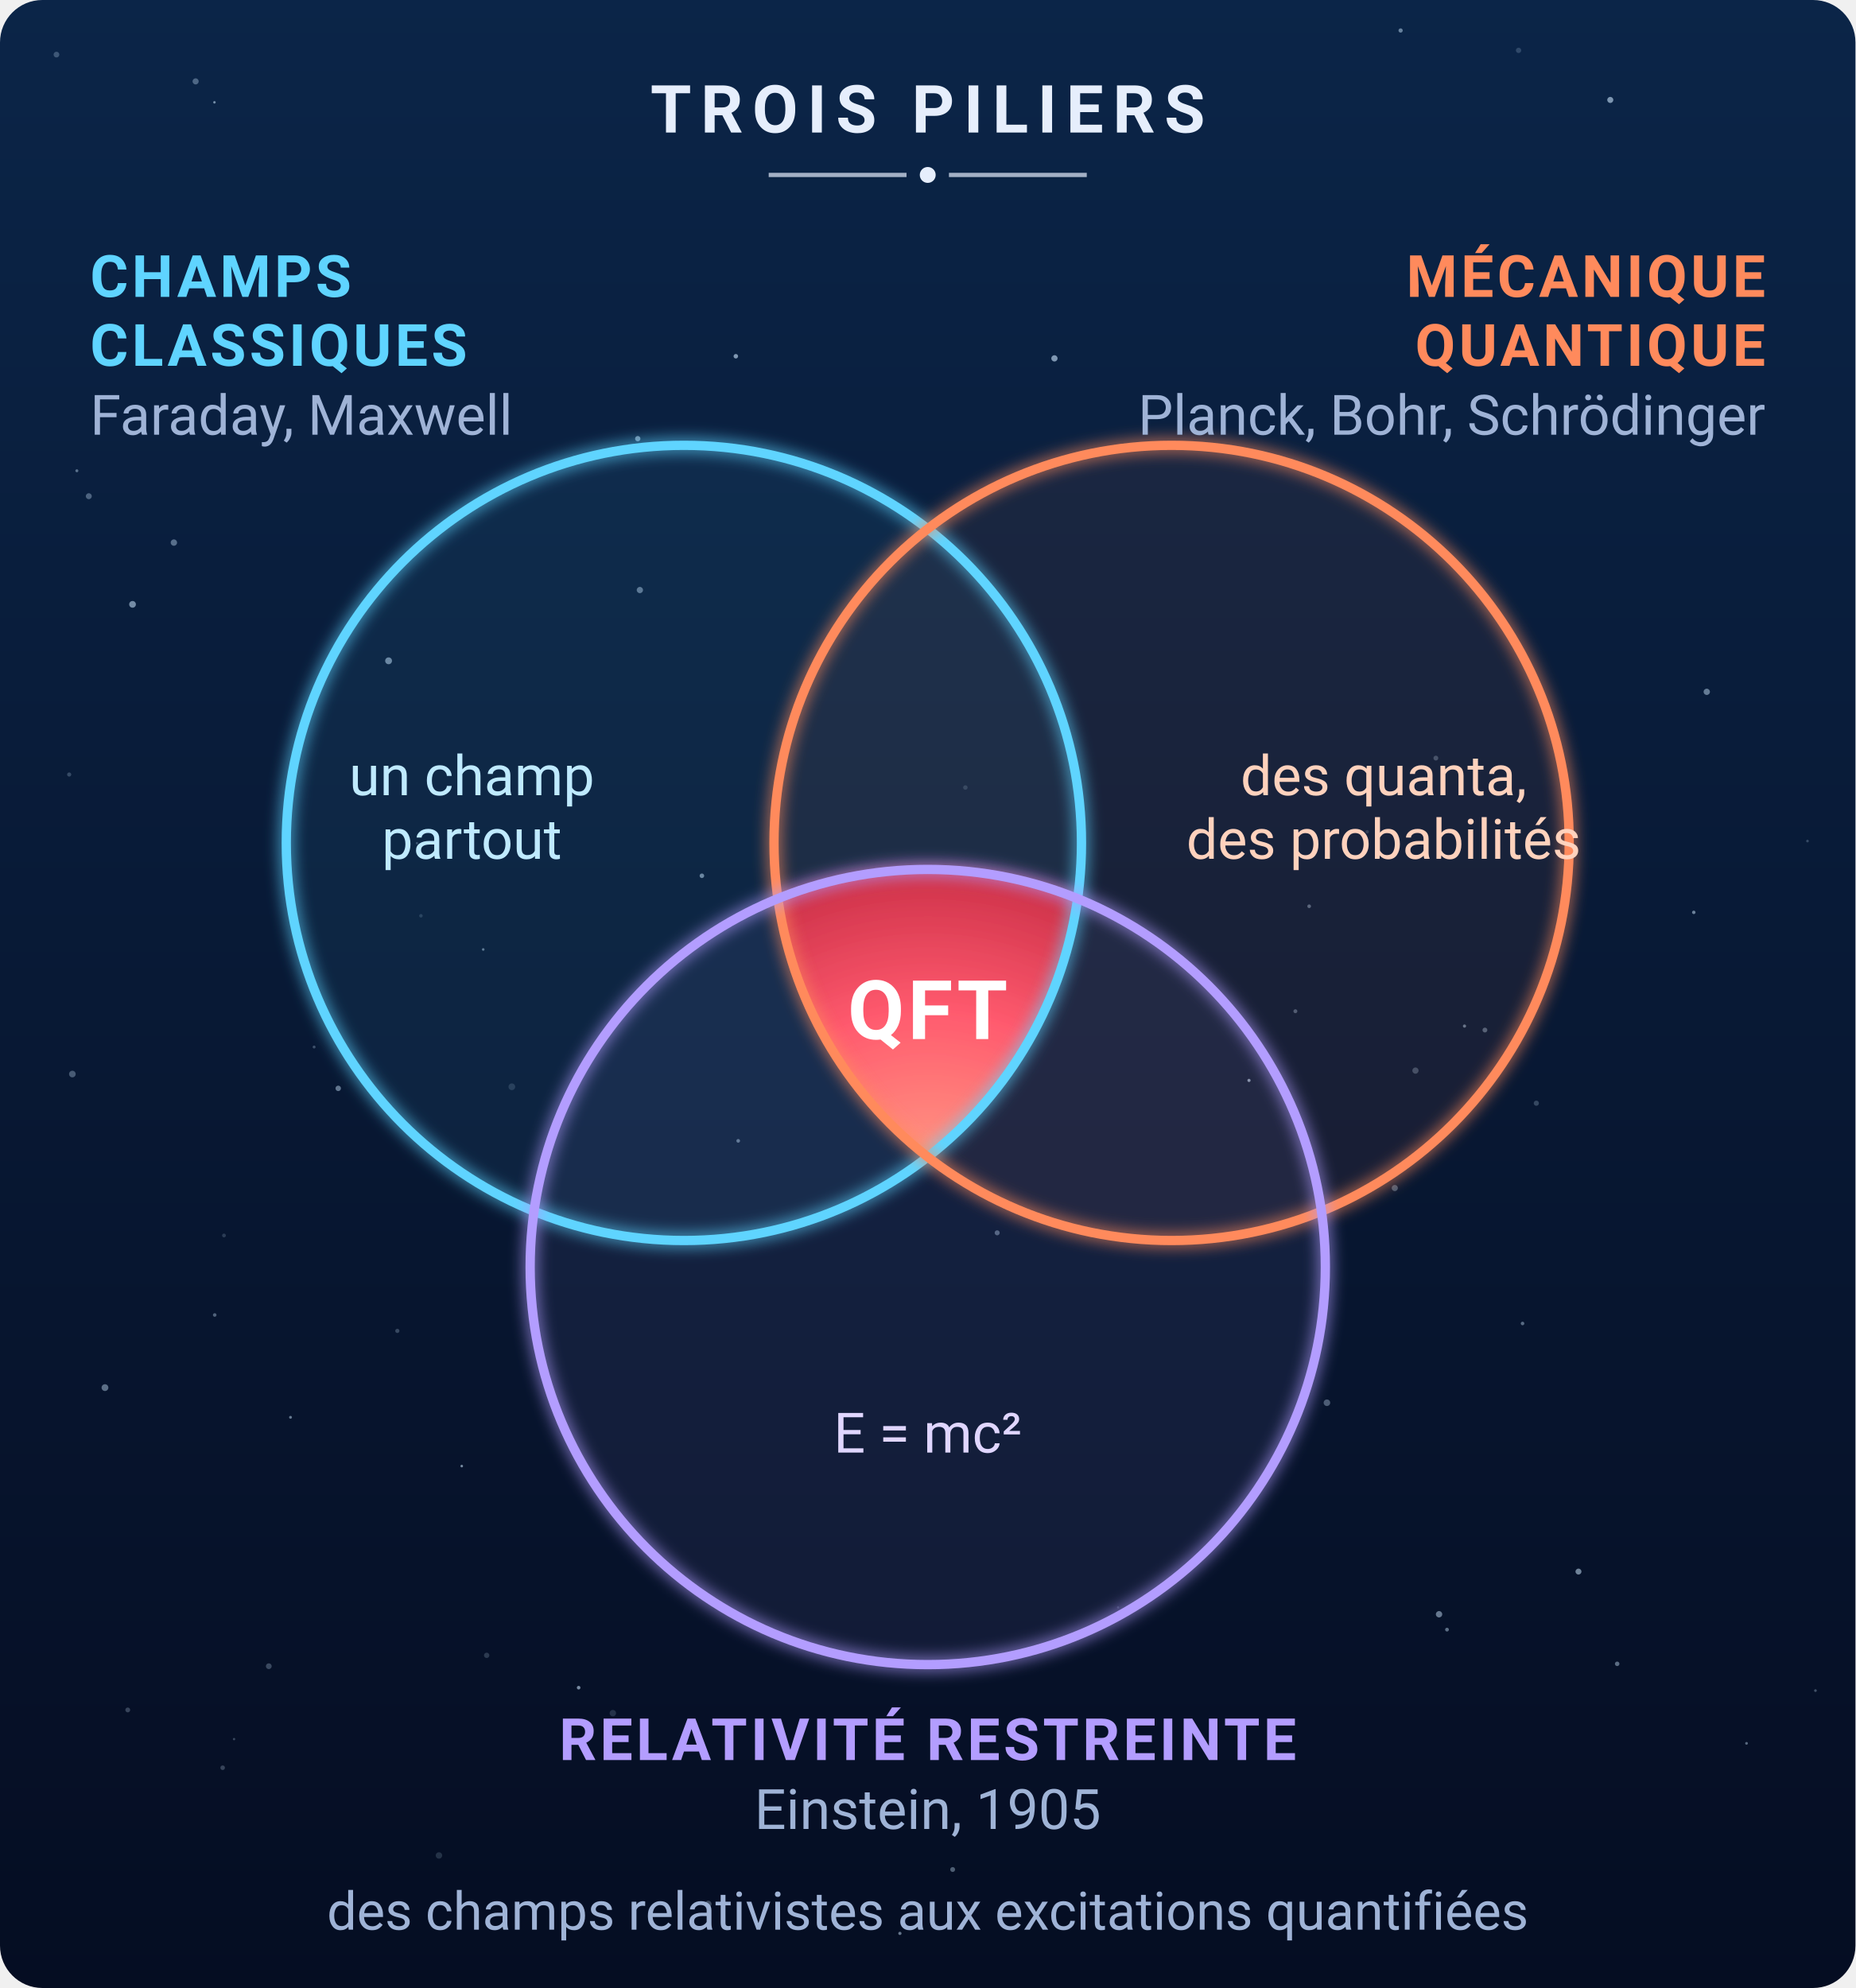
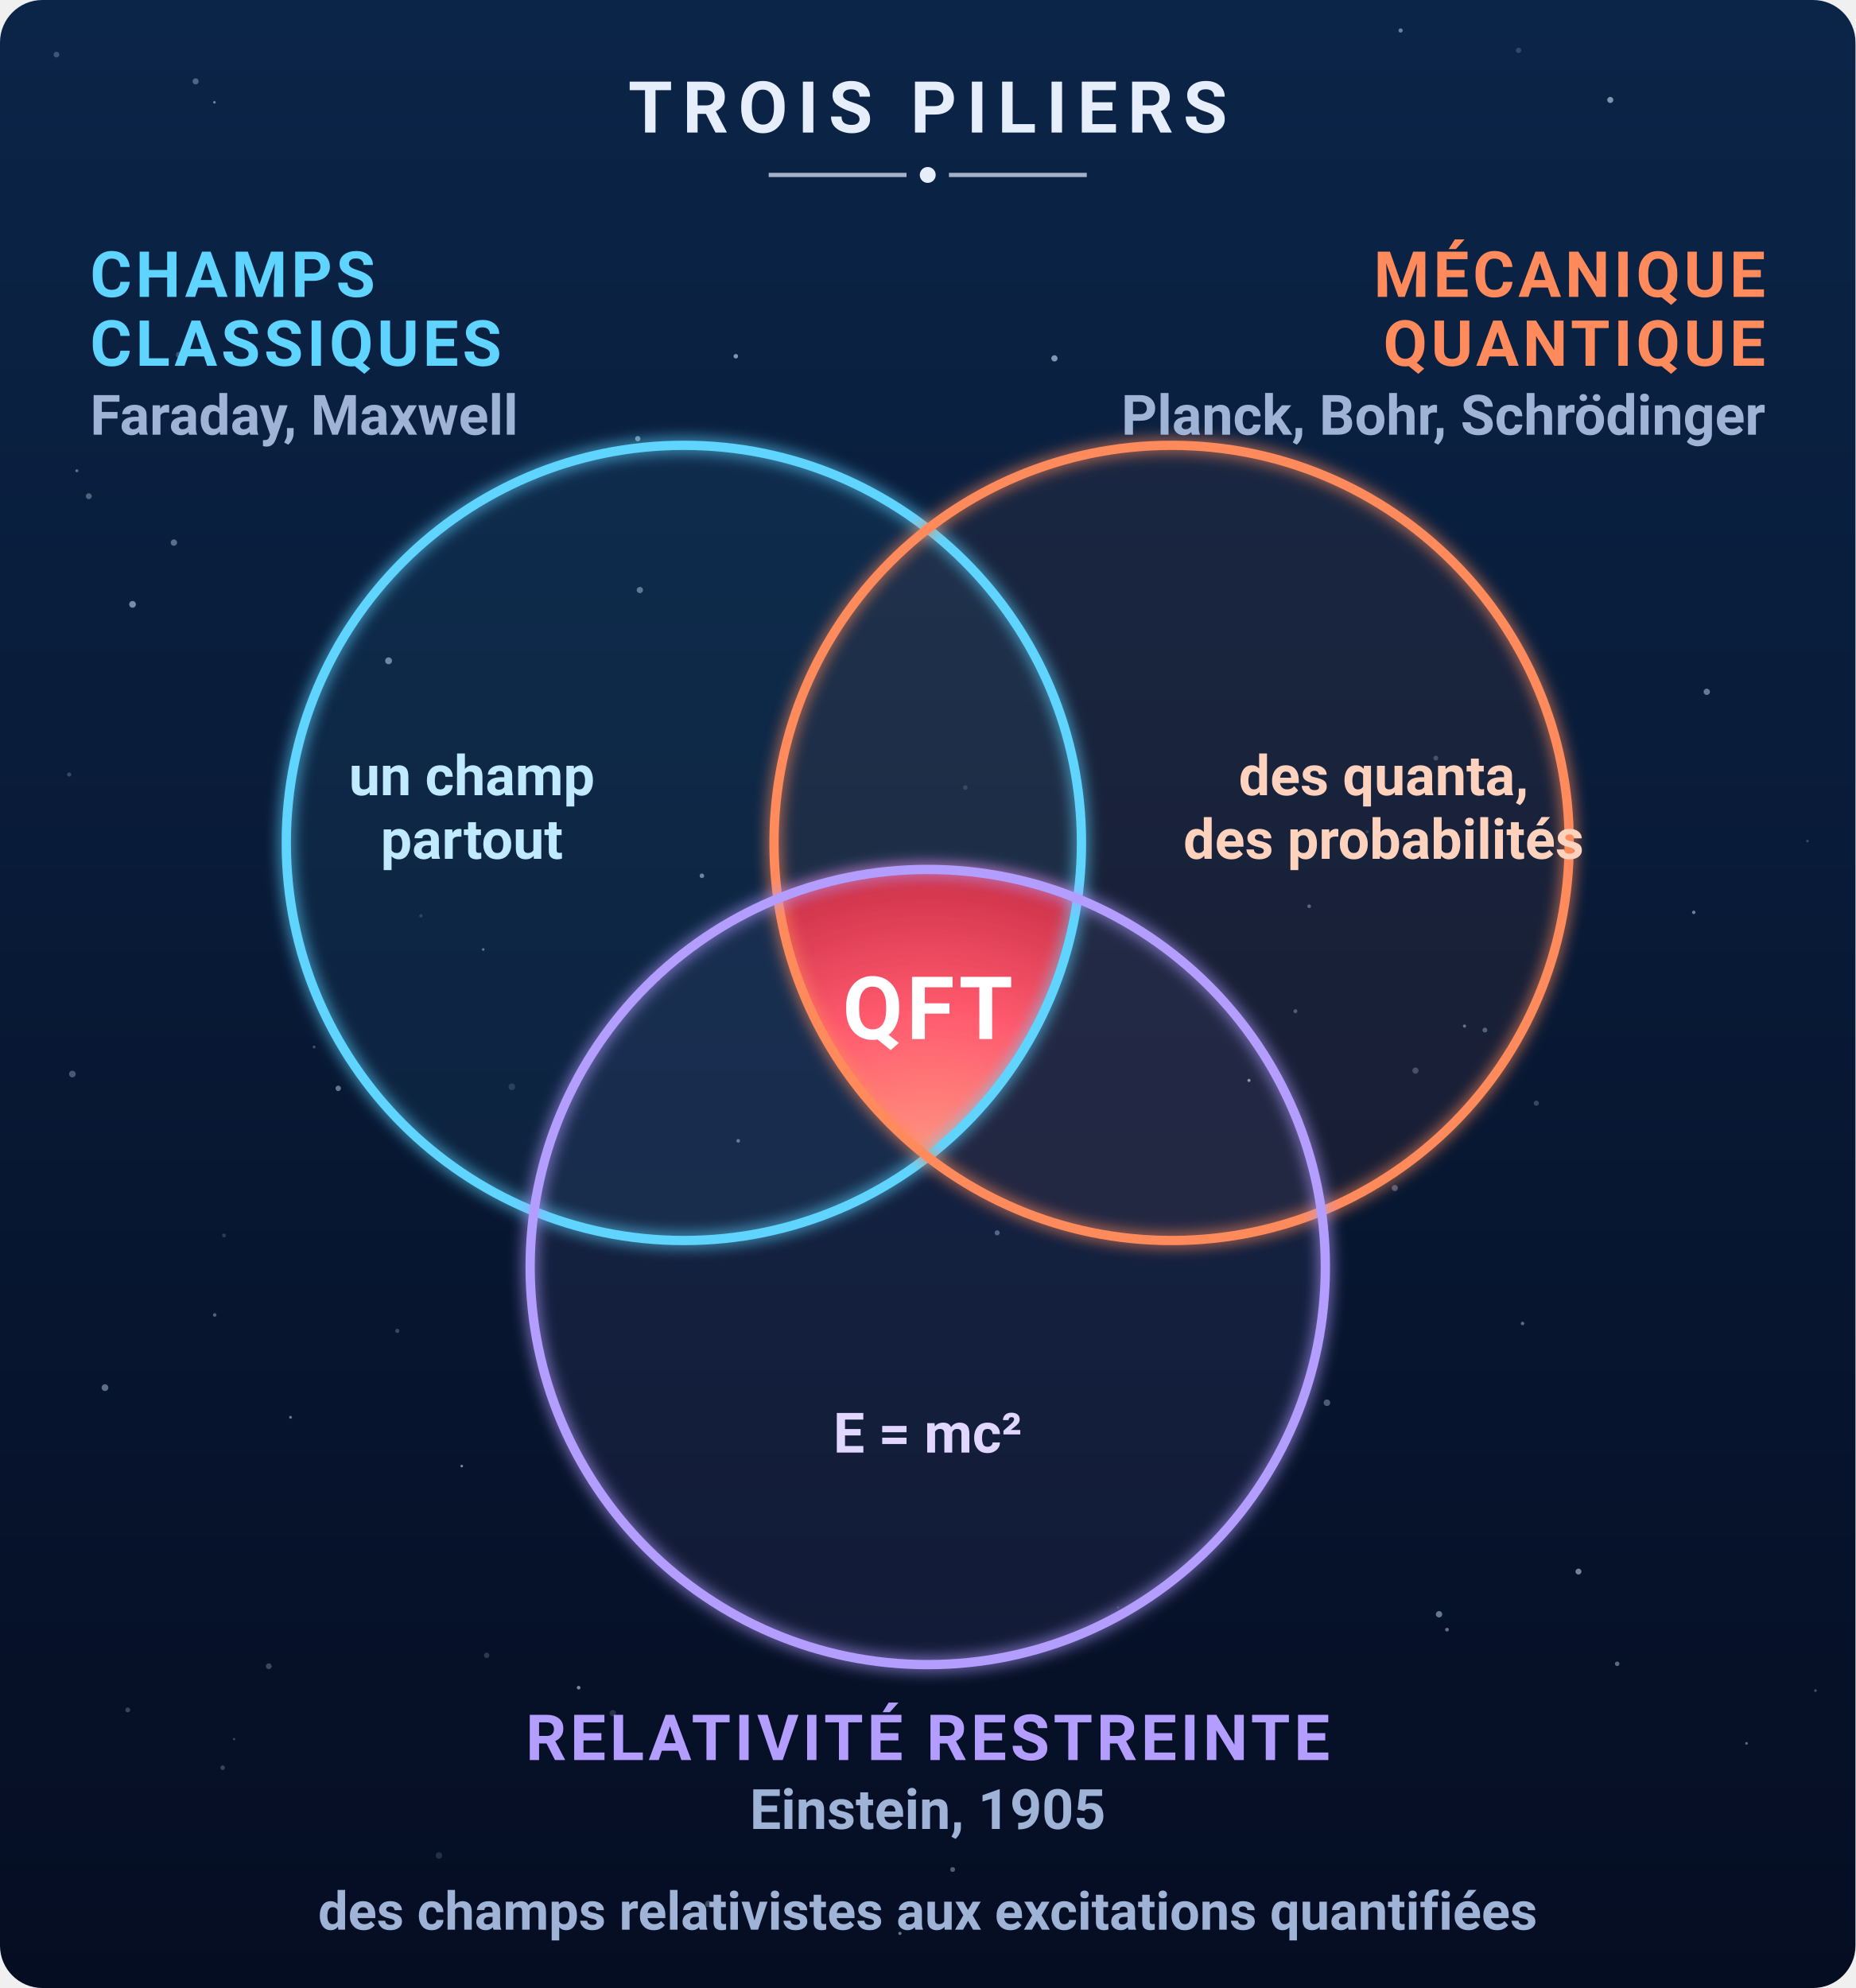
- <svg xmlns="http://www.w3.org/2000/svg" viewBox="0 0 700 750" role="img" aria-labelledby="t1 d1" data-version="1.0">
+ <svg xmlns="http://www.w3.org/2000/svg" viewBox="0 0 700 750" role="img" aria-labelledby="t1 d1" data-version="1.1">
  <style>
+   text, tspan { font-weight: 700 !important; }
  text { font-family: "Jost", "Segoe UI", Roboto, system-ui, sans-serif; }
  .titre  { font-size: 25px; font-weight: 600; letter-spacing: .14em; text-anchor: middle; }
  .label  { font-size: 22px; font-weight: 600; letter-spacing: .06em; }
  .sous   { font-size: 21px; fill: #9fb3d6; }
  .texte  { font-size: 22px; fill: #e6eefc; }
  .math   { font-family: Georgia, "Times New Roman", serif; fill: #e6eefc; }
</style>
  <defs>
    <linearGradient id="vg-fond" x1="0" y1="0" x2="0" y2="1">
      <stop offset="0" stop-color="#0b2548" />
      <stop offset="1" stop-color="#050d22" />
    </linearGradient>
    <filter id="vg-lueur" x="-30%" y="-30%" width="160%" height="160%">
      <feGaussianBlur in="SourceGraphic" stdDeviation="3" result="f" />
      <feMerge>
        <feMergeNode in="f" />
        <feMergeNode in="SourceGraphic" />
      </feMerge>
    </filter>
    <filter id="vg-flou" x="-50%" y="-50%" width="200%" height="200%">
      <feGaussianBlur stdDeviation="10" />
    </filter>
  </defs>
  <rect width="700" height="750" rx="16" fill="url(#vg-fond)" />
  <g fill="#cfe9ff">
    <circle cx="101.4" cy="628.6" r="1.09" opacity="0.26" />
    <circle cx="346.9" cy="338.1" r="0.99" opacity="0.50" />
    <circle cx="73.8" cy="30.7" r="1.15" opacity="0.34" />
    <circle cx="528.4" cy="11.5" r="0.80" opacity="0.47" />
    <circle cx="165.6" cy="700.0" r="1.21" opacity="0.16" />
    <circle cx="27.3" cy="405.2" r="1.25" opacity="0.32" />
    <circle cx="157.3" cy="318.1" r="0.43" opacity="0.25" />
    <circle cx="307.8" cy="371.9" r="0.61" opacity="0.25" />
    <circle cx="158.8" cy="345.5" r="0.66" opacity="0.16" />
    <circle cx="579.6" cy="416.2" r="0.98" opacity="0.23" />
    <circle cx="684.9" cy="637.8" r="0.51" opacity="0.30" />
    <circle cx="500.6" cy="529.2" r="1.24" opacity="0.34" />
    <circle cx="574.4" cy="499.3" r="0.67" opacity="0.41" />
    <circle cx="610.1" cy="627.7" r="0.85" opacity="0.42" />
    <circle cx="33.5" cy="187.2" r="1.12" opacity="0.34" />
    <circle cx="127.6" cy="410.6" r="1.03" opacity="0.45" />
    <circle cx="264.8" cy="330.4" r="0.86" opacity="0.50" />
    <circle cx="364.2" cy="297.1" r="0.84" opacity="0.16" />
    <circle cx="39.6" cy="523.5" r="1.28" opacity="0.42" />
    <circle cx="277.6" cy="134.4" r="0.85" opacity="0.59" />
    <circle cx="534.0" cy="403.9" r="1.17" opacity="0.25" />
    <circle cx="359.4" cy="705.3" r="0.92" opacity="0.36" />
    <circle cx="193.1" cy="410.0" r="1.26" opacity="0.15" />
    <circle cx="542.9" cy="609.0" r="1.20" opacity="0.48" />
    <circle cx="560.2" cy="388.6" r="0.91" opacity="0.34" />
    <circle cx="48.2" cy="645.1" r="0.91" opacity="0.24" />
    <circle cx="353.2" cy="364.0" r="0.72" opacity="0.31" />
    <circle cx="376.2" cy="465.1" r="0.95" opacity="0.36" />
    <circle cx="29.0" cy="177.6" r="0.56" opacity="0.41" />
    <circle cx="595.5" cy="592.9" r="1.12" opacity="0.52" />
    <circle cx="183.6" cy="624.5" r="1.01" opacity="0.19" />
    <circle cx="21.3" cy="20.6" r="1.08" opacity="0.26" />
    <circle cx="84.5" cy="466.1" r="0.71" opacity="0.18" />
    <circle cx="118.5" cy="395.0" r="0.55" opacity="0.27" />
    <circle cx="493.9" cy="341.9" r="0.69" opacity="0.36" />
    <circle cx="26.1" cy="292.2" r="0.78" opacity="0.23" />
    <circle cx="84.0" cy="666.9" r="0.86" opacity="0.24" />
    <circle cx="421.8" cy="606.4" r="0.42" opacity="0.16" />
    <circle cx="109.6" cy="534.7" r="0.54" opacity="0.47" />
    <circle cx="471.2" cy="407.6" r="0.60" opacity="0.59" />
    <circle cx="552.5" cy="387.1" r="0.60" opacity="0.44" />
    <circle cx="278.5" cy="430.4" r="0.69" opacity="0.43" />
    <circle cx="50.0" cy="228.0" r="1.27" opacity="0.54" />
    <circle cx="218.3" cy="636.7" r="0.68" opacity="0.57" />
    <circle cx="515.8" cy="313.8" r="0.63" opacity="0.15" />
    <circle cx="607.5" cy="37.7" r="1.14" opacity="0.58" />
    <circle cx="397.8" cy="135.2" r="1.18" opacity="0.59" />
    <circle cx="488.7" cy="381.5" r="0.74" opacity="0.31" />
    <circle cx="149.9" cy="502.1" r="0.79" opacity="0.24" />
    <circle cx="81.0" cy="496.1" r="0.67" opacity="0.37" />
    <circle cx="231.2" cy="646.3" r="1.21" opacity="0.16" />
    <circle cx="146.6" cy="249.3" r="1.29" opacity="0.50" />
    <circle cx="240.6" cy="165.5" r="1.01" opacity="0.53" />
    <circle cx="643.9" cy="261.0" r="1.19" opacity="0.46" />
    <circle cx="339.5" cy="729.4" r="0.61" opacity="0.48" />
    <circle cx="67.6" cy="133.9" r="1.22" opacity="0.25" />
    <circle cx="526.2" cy="448.2" r="1.16" opacity="0.32" />
    <circle cx="241.4" cy="222.6" r="1.18" opacity="0.42" />
    <circle cx="658.9" cy="657.7" r="0.52" opacity="0.40" />
    <circle cx="80.9" cy="38.6" r="0.47" opacity="0.54" />
    <circle cx="545.9" cy="614.8" r="0.71" opacity="0.43" />
    <circle cx="541.7" cy="286.0" r="0.91" opacity="0.25" />
    <circle cx="65.6" cy="204.7" r="1.20" opacity="0.40" />
    <circle cx="639.0" cy="344.2" r="0.65" opacity="0.50" />
    <circle cx="572.9" cy="19.0" r="1.00" opacity="0.19" />
    <circle cx="88.3" cy="656.1" r="0.44" opacity="0.26" />
    <circle cx="681.9" cy="317.3" r="0.50" opacity="0.23" />
    <circle cx="174.2" cy="553.1" r="0.49" opacity="0.56" />
    <circle cx="267.2" cy="718.3" r="1.22" opacity="0.28" />
    <circle cx="182.3" cy="358.2" r="0.49" opacity="0.44" />
  </g>
-   <text class="titre" x="350.0" y="50" fill="#e6eefc">TROIS PILIERS</text>
+   <text style="font-size:27px" class="titre" x="350.0" y="50" fill="#e6eefc">TROIS PILIERS</text>
  <line x1="290.0" y1="66" x2="342.0" y2="66" stroke="#e6eefc" stroke-width="1.6" opacity=".7" />
  <line x1="358.0" y1="66" x2="410.0" y2="66" stroke="#e6eefc" stroke-width="1.6" opacity=".7" />
  <circle cx="350.0" cy="66" r="3" fill="#e6eefc" />
  <defs>
    <clipPath id="v1-a">
      <circle cx="258" cy="318" r="150" />
    </clipPath>
    <clipPath id="v1-b">
      <circle cx="442" cy="318" r="150" />
    </clipPath>
    <clipPath id="v1-c">
      <circle cx="350" cy="478" r="150" />
    </clipPath>
    <radialGradient id="v1-coeur" cx="50%" cy="45%">
      <stop offset="0" stop-color="#ffb08a" />
      <stop offset=".55" stop-color="#ff5a6e" />
      <stop offset="1" stop-color="#c0263f" />
    </radialGradient>
  </defs>
  <circle cx="258" cy="318" r="150" fill="#5fd4ff" fill-opacity=".07" />
  <circle cx="442" cy="318" r="150" fill="#ff8a5c" fill-opacity=".07" />
  <circle cx="350" cy="478" r="150" fill="#b39dff" fill-opacity=".07" />
  <g clip-path="url(#v1-a)">
    <g clip-path="url(#v1-b)">
      <circle cx="350" cy="478" r="150" fill="url(#v1-coeur)" filter="url(#vg-lueur)" />
    </g>
  </g>
  <circle cx="258" cy="318" r="150" fill="none" stroke="#5fd4ff" stroke-width="3.5" filter="url(#vg-lueur)" />
  <circle cx="442" cy="318" r="150" fill="none" stroke="#ff8a5c" stroke-width="3.5" filter="url(#vg-lueur)" />
  <circle cx="350" cy="478" r="150" fill="none" stroke="#b39dff" stroke-width="3.5" filter="url(#vg-lueur)" />
-   <text x="350" y="392" text-anchor="middle" font-size="31" font-weight="600" fill="#fff" letter-spacing=".04em">QFT</text>
-   <text class="label" x="34" y="112" fill="#5fd4ff">CHAMPS</text>
-   <text class="label" x="34" y="138" fill="#5fd4ff">CLASSIQUES</text>
+   <text x="350" y="392" text-anchor="middle" font-size="33" font-weight="600" fill="#fff" letter-spacing=".04em">QFT</text>
+   <text style="font-size:24px" class="label" x="34" y="112" fill="#5fd4ff">CHAMPS</text>
+   <text style="font-size:24px" class="label" x="34" y="138" fill="#5fd4ff">CLASSIQUES</text>
  <text class="sous" x="34" y="164">Faraday, Maxwell</text>
-   <text class="label" x="666" y="112" text-anchor="end" fill="#ff8a5c">MÉCANIQUE</text>
-   <text class="label" x="666" y="138" text-anchor="end" fill="#ff8a5c">QUANTIQUE</text>
+   <text style="font-size:24px" class="label" x="666" y="112" text-anchor="end" fill="#ff8a5c">MÉCANIQUE</text>
+   <text style="font-size:24px" class="label" x="666" y="138" text-anchor="end" fill="#ff8a5c">QUANTIQUE</text>
  <text class="sous" x="666" y="164" text-anchor="end">Planck, Bohr, Schrödinger</text>
-   <text class="label" x="350" y="664" text-anchor="middle" fill="#b39dff">RELATIVITÉ RESTREINTE</text>
+   <text style="font-size:24px" class="label" x="350" y="664" text-anchor="middle" fill="#b39dff">RELATIVITÉ RESTREINTE</text>
  <text class="sous" x="350" y="690" text-anchor="middle">Einstein, 1905</text>
  <text class="sous" x="178" y="300" text-anchor="middle" fill="#5fd4ff" style="fill:#bfeaff">un champ</text>
  <text class="sous" x="178" y="324" text-anchor="middle" style="fill:#bfeaff">partout</text>
  <text class="sous" x="522" y="300" text-anchor="middle" style="fill:#ffd2bd">des quanta,</text>
  <text class="sous" x="522" y="324" text-anchor="middle" style="fill:#ffd2bd">des probabilités</text>
  <text class="sous" x="350" y="548" text-anchor="middle" style="fill:#e0d6ff">E = mc²</text>
  <text class="texte" x="350" y="728" text-anchor="middle" style="font-size:20px;fill:#9fb3d6">des champs relativistes aux excitations quantifiées</text>
</svg>
